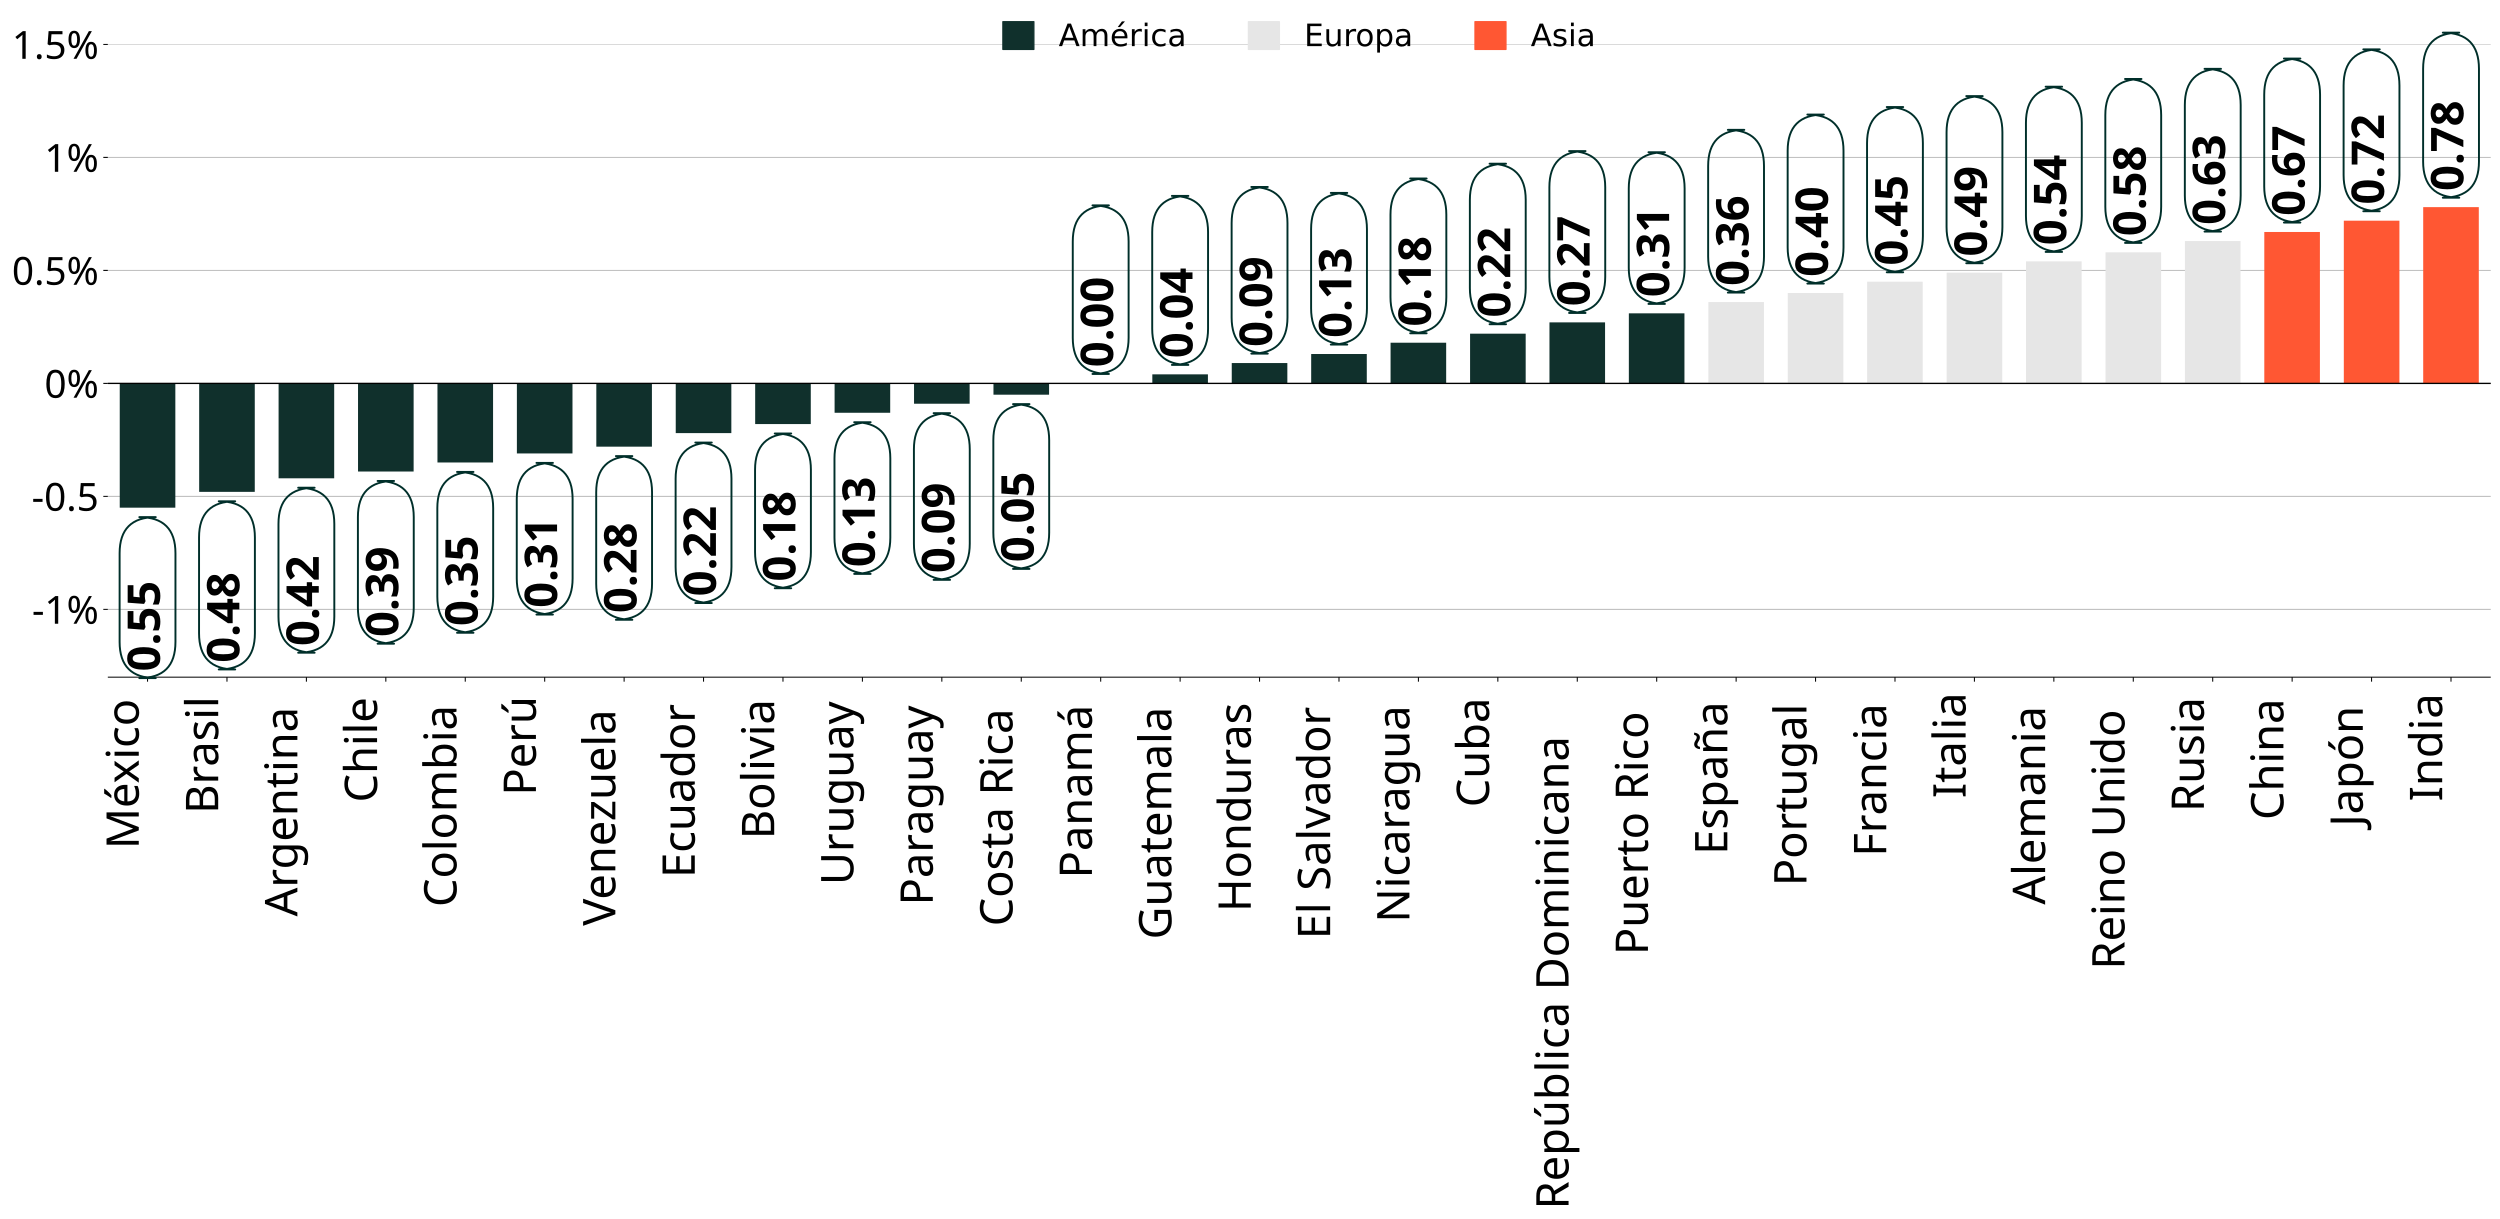
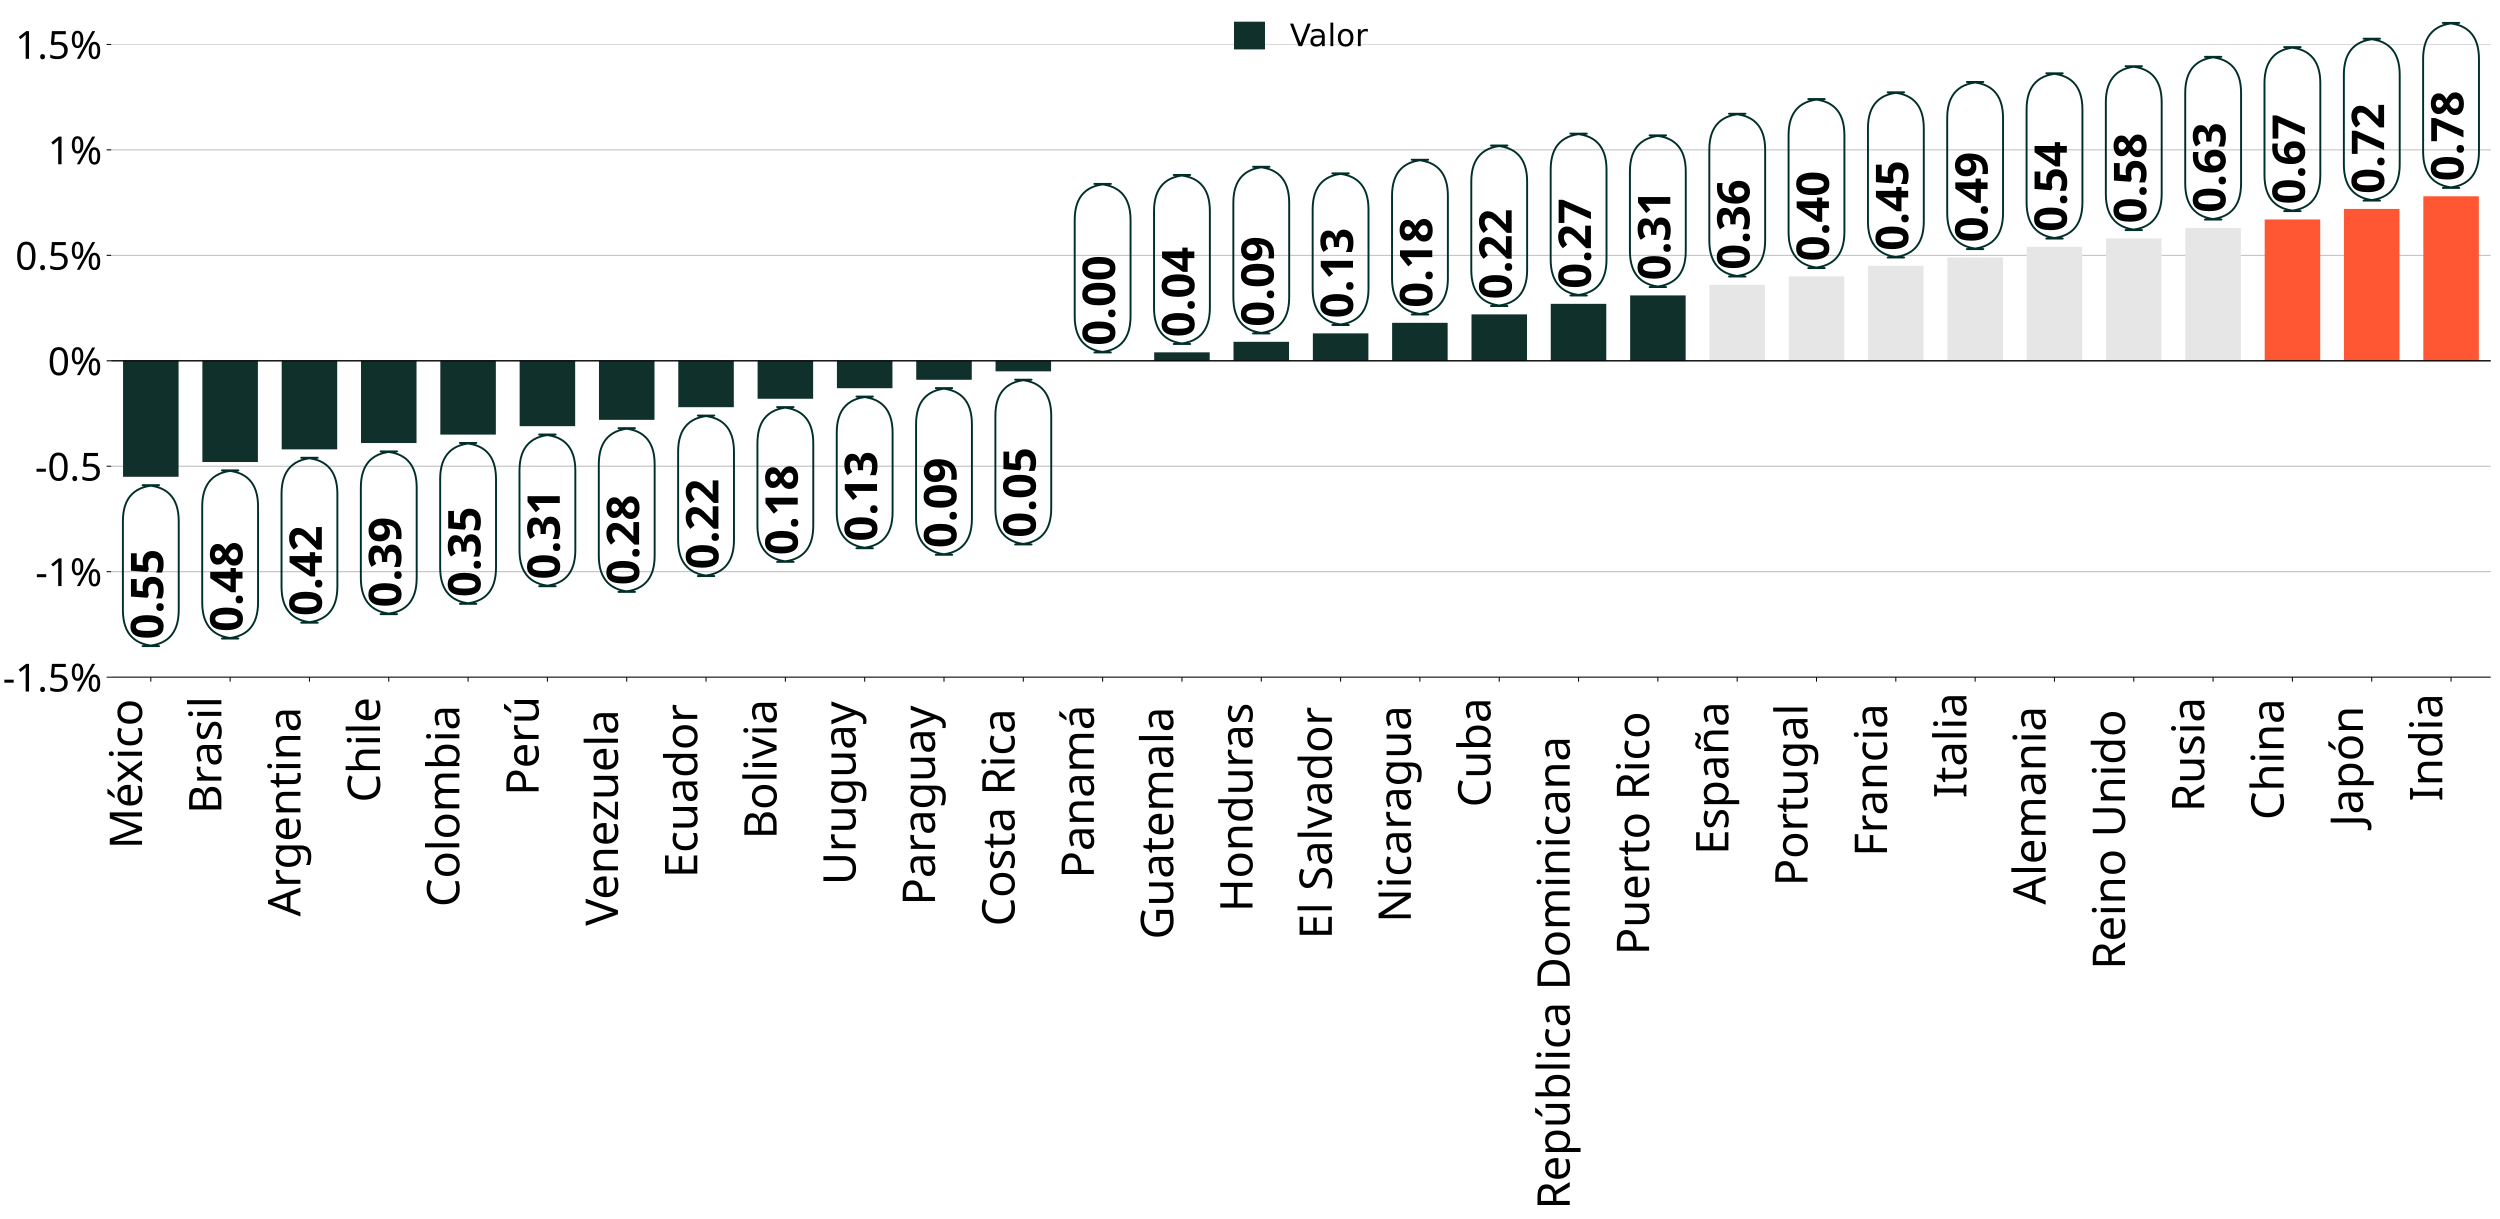
<svg xmlns="http://www.w3.org/2000/svg" xmlns:xlink="http://www.w3.org/1999/xlink" width="1936.8pt" height="944.15pt" version="1.1" viewBox="0 0 1936.8 944.15">
  <defs>
    <style type="text/css">*{stroke-linejoin: round; stroke-linecap: butt}</style>
  </defs>
  <path d="m0 944.15h1936.8v-944.15h-1936.8v944.15z" opacity="0" />
-   <path d="m83.533 524.61h1846.1v-490.19h-1846.1v490.19z" opacity="0" />
+   <path d="m86.111 524.61h1843.5v-490.19h-1843.5v490.19z" opacity="0" />
  <defs>
    <path id="b" d="m0 0v3.5" stroke="#000" stroke-width=".8" />
  </defs>
-   <use x="114.301" y="524.61" stroke="#000000" stroke-width=".8" xlink:href="#b" />
-   <text transform="translate(107.51 657.75) rotate(-90)" font-family="'Montserrat'" font-size="35px" font-weight="500">México</text>
-   <use x="175.836" y="524.61" stroke="#000000" stroke-width=".8" xlink:href="#b" />
-   <text transform="translate(169.04 630.45) rotate(-90)" font-family="'Montserrat'" font-size="35px" font-weight="500">Brasil</text>
-   <use x="237.372" y="524.61" stroke="#000000" stroke-width=".8" xlink:href="#b" />
-   <text transform="translate(230.37 710.01) rotate(-90)" font-family="'Montserrat'" font-size="35px" font-weight="500">Argentina</text>
-   <use x="298.908" y="524.61" stroke="#000000" stroke-width=".8" xlink:href="#b" />
-   <text transform="translate(292.12 621.7) rotate(-90)" font-family="'Montserrat'" font-size="35px" font-weight="500">Chile</text>
-   <use x="360.443" y="524.61" stroke="#000000" stroke-width=".8" xlink:href="#b" />
-   <text transform="translate(353.65 702.69) rotate(-90)" font-family="'Montserrat'" font-size="35px" font-weight="500">Colombia</text>
-   <use x="421.979" y="524.61" stroke="#000000" stroke-width=".8" xlink:href="#b" />
-   <text transform="translate(415.19 616.35) rotate(-90)" font-family="'Montserrat'" font-size="35px" font-weight="500">Perú</text>
-   <use x="483.515" y="524.61" stroke="#000000" stroke-width=".8" xlink:href="#b" />
-   <text transform="translate(476.72 717.25) rotate(-90)" font-family="'Montserrat'" font-size="35px" font-weight="500">Venezuela</text>
-   <use x="545.05" y="524.61" stroke="#000000" stroke-width=".8" xlink:href="#b" />
-   <text transform="translate(538.26 680.11) rotate(-90)" font-family="'Montserrat'" font-size="35px" font-weight="500">Ecuador</text>
-   <use x="606.586" y="524.61" stroke="#000000" stroke-width=".8" xlink:href="#b" />
-   <text transform="translate(599.79 650.13) rotate(-90)" font-family="'Montserrat'" font-size="35px" font-weight="500">Bolivia</text>
-   <use x="668.122" y="524.61" stroke="#000000" stroke-width=".8" xlink:href="#b" />
-   <text transform="translate(661.12 685.68) rotate(-90)" font-family="'Montserrat'" font-size="35px" font-weight="500">Uruguay</text>
-   <use x="729.657" y="524.61" stroke="#000000" stroke-width=".8" xlink:href="#b" />
-   <text transform="translate(722.66 701.43) rotate(-90)" font-family="'Montserrat'" font-size="35px" font-weight="500">Paraguay</text>
-   <use x="791.193" y="524.61" stroke="#000000" stroke-width=".8" xlink:href="#b" />
-   <text transform="translate(784.4 717.64) rotate(-90)" font-family="'Montserrat'" font-size="35px" font-weight="500">Costa Rica</text>
-   <use x="852.729" y="524.61" stroke="#000000" stroke-width=".8" xlink:href="#b" />
-   <text transform="translate(845.94 680.5) rotate(-90)" font-family="'Montserrat'" font-size="35px" font-weight="500">Panamá</text>
-   <use x="914.264" y="524.61" stroke="#000000" stroke-width=".8" xlink:href="#b" />
-   <text transform="translate(907.47 727.79) rotate(-90)" font-family="'Montserrat'" font-size="35px" font-weight="500">Guatemala</text>
-   <use x="975.8" y="524.61" stroke="#000000" stroke-width=".8" xlink:href="#b" />
-   <text transform="translate(969.01 706.47) rotate(-90)" font-family="'Montserrat'" font-size="35px" font-weight="500">Honduras</text>
-   <use x="1037.336" y="524.61" stroke="#000000" stroke-width=".8" xlink:href="#b" />
-   <text transform="translate(1030.5 727.62) rotate(-90)" font-family="'Montserrat'" font-size="35px" font-weight="500">El Salvador</text>
-   <use x="1098.871" y="524.61" stroke="#000000" stroke-width=".8" xlink:href="#b" />
-   <text transform="translate(1091.9 714.76) rotate(-90)" font-family="'Montserrat'" font-size="35px" font-weight="500">Nicaragua</text>
-   <use x="1160.407" y="524.61" stroke="#000000" stroke-width=".8" xlink:href="#b" />
-   <text transform="translate(1153.6 625.41) rotate(-90)" font-family="'Montserrat'" font-size="35px" font-weight="500">Cuba</text>
-   <use x="1221.943" y="524.61" stroke="#000000" stroke-width=".8" xlink:href="#b" />
-   <text transform="translate(1215.2 936.95) rotate(-90)" font-family="'Montserrat'" font-size="35px" font-weight="500">República Dominicana</text>
-   <use x="1283.478" y="524.61" stroke="#000000" stroke-width=".8" xlink:href="#b" />
-   <text transform="translate(1276.7 739.9) rotate(-90)" font-family="'Montserrat'" font-size="35px" font-weight="500">Puerto Rico</text>
-   <use x="1345.014" y="524.61" stroke="#000000" stroke-width=".8" xlink:href="#b" />
-   <text transform="translate(1338.2 662.15) rotate(-90)" font-family="'Montserrat'" font-size="35px" font-weight="500">España</text>
-   <use x="1406.55" y="524.61" stroke="#000000" stroke-width=".8" xlink:href="#b" />
-   <text transform="translate(1399.5 686.49) rotate(-90)" font-family="'Montserrat'" font-size="35px" font-weight="500">Portugal</text>
-   <use x="1468.085" y="524.61" stroke="#000000" stroke-width=".8" xlink:href="#b" />
-   <text transform="translate(1461.3 663.63) rotate(-90)" font-family="'Montserrat'" font-size="35px" font-weight="500">Francia</text>
-   <use x="1529.621" y="524.61" stroke="#000000" stroke-width=".8" xlink:href="#b" />
-   <text transform="translate(1522.8 618.34) rotate(-90)" font-family="'Montserrat'" font-size="35px" font-weight="500">Italia</text>
-   <use x="1591.157" y="524.61" stroke="#000000" stroke-width=".8" xlink:href="#b" />
-   <text transform="translate(1584.4 700.87) rotate(-90)" font-family="'Montserrat'" font-size="35px" font-weight="500">Alemania</text>
-   <use x="1652.692" y="524.61" stroke="#000000" stroke-width=".8" xlink:href="#b" />
-   <text transform="translate(1645.9 751.1) rotate(-90)" font-family="'Montserrat'" font-size="35px" font-weight="500">Reino Unido</text>
-   <use x="1714.228" y="524.61" stroke="#000000" stroke-width=".8" xlink:href="#b" />
-   <text transform="translate(1707.4 628.98) rotate(-90)" font-family="'Montserrat'" font-size="35px" font-weight="500">Rusia</text>
-   <use x="1775.764" y="524.61" stroke="#000000" stroke-width=".8" xlink:href="#b" />
-   <text transform="translate(1769 635.28) rotate(-90)" font-family="'Montserrat'" font-size="35px" font-weight="500">China</text>
-   <use x="1837.299" y="524.61" stroke="#000000" stroke-width=".8" xlink:href="#b" />
-   <text transform="translate(1830.5 640.42) rotate(-90)" font-family="'Montserrat'" font-size="35px" font-weight="500">Japón</text>
-   <use x="1898.835" y="524.61" stroke="#000000" stroke-width=".8" xlink:href="#b" />
-   <text transform="translate(1892 620.86) rotate(-90)" font-family="'Montserrat'" font-size="35px" font-weight="500">India</text>
-   <path d="m83.533 472.09h1846.1" clip-path="url(#a)" fill="none" stroke="#b9b9b9" stroke-linecap="square" stroke-width=".75" />
+   <use x="116.836" y="524.61" stroke="#000000" stroke-width=".8" xlink:href="#b" />
+   <text transform="translate(110.04 657.75) rotate(-90)" font-family="'Montserrat'" font-size="35px" font-weight="500">México</text>
+   <use x="178.285" y="524.61" stroke="#000000" stroke-width=".8" xlink:href="#b" />
+   <text transform="translate(171.49 630.45) rotate(-90)" font-family="'Montserrat'" font-size="35px" font-weight="500">Brasil</text>
+   <use x="239.735" y="524.61" stroke="#000000" stroke-width=".8" xlink:href="#b" />
+   <text transform="translate(232.74 710.01) rotate(-90)" font-family="'Montserrat'" font-size="35px" font-weight="500">Argentina</text>
+   <use x="301.185" y="524.61" stroke="#000000" stroke-width=".8" xlink:href="#b" />
+   <text transform="translate(294.39 621.7) rotate(-90)" font-family="'Montserrat'" font-size="35px" font-weight="500">Chile</text>
+   <use x="362.634" y="524.61" stroke="#000000" stroke-width=".8" xlink:href="#b" />
+   <text transform="translate(355.84 702.69) rotate(-90)" font-family="'Montserrat'" font-size="35px" font-weight="500">Colombia</text>
+   <use x="424.084" y="524.61" stroke="#000000" stroke-width=".8" xlink:href="#b" />
+   <text transform="translate(417.29 616.35) rotate(-90)" font-family="'Montserrat'" font-size="35px" font-weight="500">Perú</text>
+   <use x="485.534" y="524.61" stroke="#000000" stroke-width=".8" xlink:href="#b" />
+   <text transform="translate(478.74 717.25) rotate(-90)" font-family="'Montserrat'" font-size="35px" font-weight="500">Venezuela</text>
+   <use x="546.983" y="524.61" stroke="#000000" stroke-width=".8" xlink:href="#b" />
+   <text transform="translate(540.19 680.11) rotate(-90)" font-family="'Montserrat'" font-size="35px" font-weight="500">Ecuador</text>
+   <use x="608.433" y="524.61" stroke="#000000" stroke-width=".8" xlink:href="#b" />
+   <text transform="translate(601.64 650.13) rotate(-90)" font-family="'Montserrat'" font-size="35px" font-weight="500">Bolivia</text>
+   <use x="669.883" y="524.61" stroke="#000000" stroke-width=".8" xlink:href="#b" />
+   <text transform="translate(662.88 685.68) rotate(-90)" font-family="'Montserrat'" font-size="35px" font-weight="500">Uruguay</text>
+   <use x="731.332" y="524.61" stroke="#000000" stroke-width=".8" xlink:href="#b" />
+   <text transform="translate(724.33 701.43) rotate(-90)" font-family="'Montserrat'" font-size="35px" font-weight="500">Paraguay</text>
+   <use x="792.782" y="524.61" stroke="#000000" stroke-width=".8" xlink:href="#b" />
+   <text transform="translate(785.99 717.64) rotate(-90)" font-family="'Montserrat'" font-size="35px" font-weight="500">Costa Rica</text>
+   <use x="854.232" y="524.61" stroke="#000000" stroke-width=".8" xlink:href="#b" />
+   <text transform="translate(847.44 680.5) rotate(-90)" font-family="'Montserrat'" font-size="35px" font-weight="500">Panamá</text>
+   <use x="915.681" y="524.61" stroke="#000000" stroke-width=".8" xlink:href="#b" />
+   <text transform="translate(908.89 727.79) rotate(-90)" font-family="'Montserrat'" font-size="35px" font-weight="500">Guatemala</text>
+   <use x="977.131" y="524.61" stroke="#000000" stroke-width=".8" xlink:href="#b" />
+   <text transform="translate(970.34 706.47) rotate(-90)" font-family="'Montserrat'" font-size="35px" font-weight="500">Honduras</text>
+   <use x="1038.581" y="524.61" stroke="#000000" stroke-width=".8" xlink:href="#b" />
+   <text transform="translate(1031.8 727.62) rotate(-90)" font-family="'Montserrat'" font-size="35px" font-weight="500">El Salvador</text>
+   <use x="1100.03" y="524.61" stroke="#000000" stroke-width=".8" xlink:href="#b" />
+   <text transform="translate(1093 714.76) rotate(-90)" font-family="'Montserrat'" font-size="35px" font-weight="500">Nicaragua</text>
+   <use x="1161.48" y="524.61" stroke="#000000" stroke-width=".8" xlink:href="#b" />
+   <text transform="translate(1154.7 625.41) rotate(-90)" font-family="'Montserrat'" font-size="35px" font-weight="500">Cuba</text>
+   <use x="1222.93" y="524.61" stroke="#000000" stroke-width=".8" xlink:href="#b" />
+   <text transform="translate(1216.1 936.95) rotate(-90)" font-family="'Montserrat'" font-size="35px" font-weight="500">República Dominicana</text>
+   <use x="1284.379" y="524.61" stroke="#000000" stroke-width=".8" xlink:href="#b" />
+   <text transform="translate(1277.6 739.9) rotate(-90)" font-family="'Montserrat'" font-size="35px" font-weight="500">Puerto Rico</text>
+   <use x="1345.829" y="524.61" stroke="#000000" stroke-width=".8" xlink:href="#b" />
+   <text transform="translate(1339 662.15) rotate(-90)" font-family="'Montserrat'" font-size="35px" font-weight="500">España</text>
+   <use x="1407.279" y="524.61" stroke="#000000" stroke-width=".8" xlink:href="#b" />
+   <text transform="translate(1400.3 686.49) rotate(-90)" font-family="'Montserrat'" font-size="35px" font-weight="500">Portugal</text>
+   <use x="1468.728" y="524.61" stroke="#000000" stroke-width=".8" xlink:href="#b" />
+   <text transform="translate(1461.9 663.63) rotate(-90)" font-family="'Montserrat'" font-size="35px" font-weight="500">Francia</text>
+   <use x="1530.178" y="524.61" stroke="#000000" stroke-width=".8" xlink:href="#b" />
+   <text transform="translate(1523.4 618.34) rotate(-90)" font-family="'Montserrat'" font-size="35px" font-weight="500">Italia</text>
+   <use x="1591.628" y="524.61" stroke="#000000" stroke-width=".8" xlink:href="#b" />
+   <text transform="translate(1584.8 700.87) rotate(-90)" font-family="'Montserrat'" font-size="35px" font-weight="500">Alemania</text>
+   <use x="1653.077" y="524.61" stroke="#000000" stroke-width=".8" xlink:href="#b" />
+   <text transform="translate(1646.3 751.1) rotate(-90)" font-family="'Montserrat'" font-size="35px" font-weight="500">Reino Unido</text>
+   <use x="1714.527" y="524.61" stroke="#000000" stroke-width=".8" xlink:href="#b" />
+   <text transform="translate(1707.7 628.98) rotate(-90)" font-family="'Montserrat'" font-size="35px" font-weight="500">Rusia</text>
+   <use x="1775.977" y="524.61" stroke="#000000" stroke-width=".8" xlink:href="#b" />
+   <text transform="translate(1769.2 635.28) rotate(-90)" font-family="'Montserrat'" font-size="35px" font-weight="500">China</text>
+   <use x="1837.426" y="524.61" stroke="#000000" stroke-width=".8" xlink:href="#b" />
+   <text transform="translate(1830.6 640.42) rotate(-90)" font-family="'Montserrat'" font-size="35px" font-weight="500">Japón</text>
+   <use x="1898.876" y="524.61" stroke="#000000" stroke-width=".8" xlink:href="#b" />
+   <text transform="translate(1892.1 620.86) rotate(-90)" font-family="'Montserrat'" font-size="35px" font-weight="500">India</text>
+   <path d="m86.111 524.61h1843.5" clip-path="url(#a)" fill="none" stroke="#b9b9b9" stroke-linecap="square" stroke-width=".75" />
  <defs>
    <path id="c" d="m0 0h-3.5" stroke="#000" stroke-width=".8" />
  </defs>
-   <use x="83.533" y="472.09" stroke="#000000" stroke-width=".8" xlink:href="#c" />
-   <text transform="rotate(-0 76.533 483.22)" x="76.533" y="483.22" font-family="'Montserrat'" font-size="30px" font-weight="500" text-anchor="end">-1%</text>
-   <path d="m83.533 384.55h1846.1" clip-path="url(#a)" fill="none" stroke="#b9b9b9" stroke-linecap="square" stroke-width=".75" />
-   <use x="83.533" y="384.555" stroke="#000000" stroke-width=".8" xlink:href="#c" />
-   <text transform="rotate(-0 76.533 395.69)" x="76.533" y="395.685" font-family="'Montserrat'" font-size="30px" font-weight="500" text-anchor="end">-0.5</text>
-   <path d="m83.533 297.02h1846.1" clip-path="url(#a)" fill="none" stroke="#b9b9b9" stroke-linecap="square" stroke-width=".75" />
-   <use x="83.533" y="297.02" stroke="#000000" stroke-width=".8" xlink:href="#c" />
-   <text transform="rotate(-0 76.533 308.15)" x="76.533" y="308.15" font-family="'Montserrat'" font-size="30px" font-weight="500" text-anchor="end">0%</text>
-   <path d="m83.533 209.49h1846.1" clip-path="url(#a)" fill="none" stroke="#b9b9b9" stroke-linecap="square" stroke-width=".75" />
-   <use x="83.533" y="209.485" stroke="#000000" stroke-width=".8" xlink:href="#c" />
-   <text transform="rotate(-0 76.533 220.62)" x="76.533" y="220.616" font-family="'Montserrat'" font-size="30px" font-weight="500" text-anchor="end">0.5%</text>
-   <path d="m83.533 121.95h1846.1" clip-path="url(#a)" fill="none" stroke="#b9b9b9" stroke-linecap="square" stroke-width=".75" />
-   <use x="83.533" y="121.95" stroke="#000000" stroke-width=".8" xlink:href="#c" />
-   <text transform="rotate(-0 76.533 133.08)" x="76.533" y="133.081" font-family="'Montserrat'" font-size="30px" font-weight="500" text-anchor="end">1%</text>
-   <path d="m83.533 34.416h1846.1" clip-path="url(#a)" fill="none" stroke="#b9b9b9" stroke-linecap="square" stroke-width=".75" />
-   <use x="83.533" y="34.416" stroke="#000000" stroke-width=".8" xlink:href="#c" />
-   <text transform="rotate(-0 76.533 45.546)" x="76.533" y="45.546" font-family="'Montserrat'" font-size="30px" font-weight="500" text-anchor="end">1.5%</text>
-   <path d="m92.763 297.02h43.075v96.288h-43.075z" clip-path="url(#a)" fill="#10302c" />
-   <path d="m154.3 297.02h43.075v84.033h-43.075z" clip-path="url(#a)" fill="#10302c" />
-   <path d="m215.83 297.02h43.075v73.529h-43.075z" clip-path="url(#a)" fill="#10302c" />
-   <path d="m277.37 297.02h43.075v68.277h-43.075z" clip-path="url(#a)" fill="#10302c" />
-   <path d="m338.91 297.02h43.075v61.274h-43.075z" clip-path="url(#a)" fill="#10302c" />
-   <path d="m400.44 297.02h43.075v54.272h-43.075z" clip-path="url(#a)" fill="#10302c" />
-   <path d="m461.98 297.02h43.075v49.019h-43.075z" clip-path="url(#a)" fill="#10302c" />
-   <path d="m523.51 297.02h43.075v38.515h-43.075z" clip-path="url(#a)" fill="#10302c" />
-   <path d="m585.05 297.02h43.075v31.513h-43.075z" clip-path="url(#a)" fill="#10302c" />
-   <path d="m646.58 297.02h43.075v22.759h-43.075z" clip-path="url(#a)" fill="#10302c" />
-   <path d="m708.12 297.02h43.075v15.756h-43.075z" clip-path="url(#a)" fill="#10302c" />
-   <path d="m769.66 297.02h43.075v8.754h-43.075z" clip-path="url(#a)" fill="#10302c" />
-   <path d="m892.73 297.02h43.075v-7.003h-43.075z" clip-path="url(#a)" fill="#10302c" />
-   <path d="m954.26 297.02h43.075v-15.756h-43.075z" clip-path="url(#a)" fill="#10302c" />
-   <path d="m1015.8 297.02h43.075v-22.759h-43.075z" clip-path="url(#a)" fill="#10302c" />
-   <path d="m1077.3 297.02h43.075v-31.513h-43.075z" clip-path="url(#a)" fill="#10302c" />
-   <path d="m1138.9 297.02h43.075v-38.515h-43.075z" clip-path="url(#a)" fill="#10302c" />
-   <path d="m1200.4 297.02h43.075v-47.269h-43.075z" clip-path="url(#a)" fill="#10302c" />
-   <path d="m1261.9 297.02h43.075v-54.272h-43.075z" clip-path="url(#a)" fill="#10302c" />
-   <path d="m1323.5 297.02h43.075v-63.025h-43.075z" clip-path="url(#a)" fill="#e6e6e6" />
-   <path d="m1385 297.02h43.075v-70.028h-43.075z" clip-path="url(#a)" fill="#e6e6e6" />
-   <path d="m1446.5 297.02h43.075v-78.781h-43.075z" clip-path="url(#a)" fill="#e6e6e6" />
-   <path d="m1508.1 297.02h43.075v-85.784h-43.075z" clip-path="url(#a)" fill="#e6e6e6" />
-   <path d="m1569.6 297.02h43.075v-94.538h-43.075z" clip-path="url(#a)" fill="#e6e6e6" />
-   <path d="m1631.2 297.02h43.075v-101.54h-43.075z" clip-path="url(#a)" fill="#e6e6e6" />
-   <path d="m1692.7 297.02h43.075v-110.29h-43.075z" clip-path="url(#a)" fill="#e6e6e6" />
-   <path d="m1754.2 297.02h43.075v-117.3h-43.075z" clip-path="url(#a)" fill="#ff5733" />
-   <path d="m1815.8 297.02h43.075v-126.05h-43.075z" clip-path="url(#a)" fill="#ff5733" />
-   <path d="m1877.3 297.02h43.075v-136.55h-43.075z" clip-path="url(#a)" fill="#ff5733" />
-   <path d="m83.533 297.02h1846.1" clip-path="url(#a)" fill="none" stroke="#000" stroke-linecap="square" />
-   <path d="m83.533 524.61h1846.1" fill="none" stroke="#000" stroke-linecap="square" stroke-width=".8" />
-   <path d="m135.93 497.33v-68.704q0-28-28-28h12.737q-28 0-28 28v68.704q0 28 28 28h-12.737q28 0 28-28z" fill="none" stroke="#002f2a" stroke-width="1.5" />
-   <text transform="translate(123.89 520.08) rotate(-90)" font-family="'Montserrat'" font-size="35px" font-weight="700">0.55  </text>
-   <path d="m197.47 490.64v-74.271q0-28-28-28h12.737q-28 0-28 28v74.271q0 28 28 28h-12.737q28 0 28-28z" fill="none" stroke="#002f2a" stroke-width="1.5" />
-   <text transform="translate(185.43 513.39) rotate(-90)" font-family="'Montserrat'" font-size="35px" font-weight="700">0.48  </text>
-   <path d="m259 477.68v-71.821q0-28-28-28h12.737q-28 0-28 28v71.821q0 28 28 28h-12.737q28 0 28-28z" fill="none" stroke="#002f2a" stroke-width="1.5" />
-   <text transform="translate(246.96 500.43) rotate(-90)" font-family="'Montserrat'" font-size="35px" font-weight="700">0.42  </text>
-   <path d="m320.54 470.68v-70.071q0-28-28-28h12.737q-28 0-28 28v70.071q0 28 28 28h-12.737q28 0 28-28z" fill="none" stroke="#002f2a" stroke-width="1.5" />
-   <text transform="translate(308.5 493.43) rotate(-90)" font-family="'Montserrat'" font-size="35px" font-weight="700">0.39  </text>
-   <path d="m382.07 462.21v-68.6q0-28-28-28h12.737q-28 0-28 28v68.6q0 28 28 28h-12.737q28 0 28-28z" fill="none" stroke="#002f2a" stroke-width="1.5" />
-   <text transform="translate(370.03 484.96) rotate(-90)" font-family="'Montserrat'" font-size="35px" font-weight="700">0.35  </text>
-   <path d="m443.61 448.1v-61.496q0-28-28-28h12.737q-28 0-28 28v61.496q0 28 28 28h-12.737q28 0 28-28z" fill="none" stroke="#002f2a" stroke-width="1.5" />
-   <text transform="translate(431.57 470.85) rotate(-90)" font-family="'Montserrat'" font-size="35px" font-weight="700">0.31  </text>
-   <path d="m505.15 452.16v-70.804q0-28-28-28h12.737q-28 0-28 28v70.804q0 28 28 28h-12.737q28 0 28-28z" fill="none" stroke="#002f2a" stroke-width="1.5" />
-   <text transform="translate(493.1 474.91) rotate(-90)" font-family="'Montserrat'" font-size="35px" font-weight="700">0.28  </text>
-   <path d="m566.68 439.2v-68.354q0-28-28-28h12.737q-28 0-28 28v68.354q0 28 28 28h-12.737q28 0 28-28z" fill="none" stroke="#002f2a" stroke-width="1.5" />
-   <text transform="translate(554.64 461.95) rotate(-90)" font-family="'Montserrat'" font-size="35px" font-weight="700">0.22  </text>
-   <path d="m628.22 427.72v-63.875q0-28-28-28h12.737q-28 0-28 28v63.875q0 28 28 28h-12.737q28 0 28-28z" fill="none" stroke="#002f2a" stroke-width="1.5" />
-   <text transform="translate(616.18 450.47) rotate(-90)" font-family="'Montserrat'" font-size="35px" font-weight="700">0.18  </text>
-   <path d="m689.75 416.59v-61.496q0-28-28-28h12.737q-28 0-28 28v61.496q0 28 28 28h-12.737q28 0 28-28z" fill="none" stroke="#002f2a" stroke-width="1.5" />
-   <text transform="translate(677.71 439.34) rotate(-90)" font-family="'Montserrat'" font-size="35px" font-weight="700">0.13  </text>
-   <path d="m751.29 421.21v-73.117q0-28-28-28h12.737q-28 0-28 28v73.117q0 28 28 28h-12.737q28 0 28-28z" fill="none" stroke="#002f2a" stroke-width="1.5" />
-   <text transform="translate(739.25 443.96) rotate(-90)" font-family="'Montserrat'" font-size="35px" font-weight="700">0.09  </text>
-   <path d="m812.82 412.73v-71.646q0-28-28-28h12.737q-28 0-28 28v71.646q0 28 28 28h-12.737q28 0 28-28z" fill="none" stroke="#002f2a" stroke-width="1.5" />
-   <text transform="translate(800.78 435.48) rotate(-90)" font-family="'Montserrat'" font-size="35px" font-weight="700">0.05  </text>
-   <path d="m874.36 261.71v-74.588q0-28-28-28h12.737q-28 0-28 28v74.588q0 28 28 28h-12.737q28 0 28-28z" fill="none" stroke="#002f2a" stroke-width="1.5" />
-   <text transform="translate(862.32 284.46) rotate(-90)" font-family="'Montserrat'" font-size="35px" font-weight="700">0.00  </text>
-   <path d="m935.9 254.7v-74.938q0-28-28-28h12.737q-28 0-28 28v74.938q0 28 28 28h-12.737q28 0 28-28z" fill="none" stroke="#002f2a" stroke-width="1.5" />
-   <text transform="translate(923.85 277.45) rotate(-90)" font-family="'Montserrat'" font-size="35px" font-weight="700">0.04  </text>
-   <path d="m997.43 245.95v-73.117q0-28-28-28h12.737q-28 0-28 28v73.117q0 28 28 28h-12.737q28 0 28-28z" fill="none" stroke="#002f2a" stroke-width="1.5" />
-   <text transform="translate(985.39 268.7) rotate(-90)" font-family="'Montserrat'" font-size="35px" font-weight="700">0.09  </text>
-   <path d="m1059 238.95v-61.496q0-28-28-28h12.737q-28 0-28 28v61.496q0 28 28 28h-12.737q28 0 28-28z" fill="none" stroke="#002f2a" stroke-width="1.5" />
-   <text transform="translate(1046.9 261.7) rotate(-90)" font-family="'Montserrat'" font-size="35px" font-weight="700">0.13  </text>
-   <path d="m1120.5 230.19v-63.875q0-28-28-28h12.737q-28 0-28 28v63.875q0 28 28 28h-12.737q28 0 28-28z" fill="none" stroke="#002f2a" stroke-width="1.5" />
-   <text transform="translate(1108.5 252.94) rotate(-90)" font-family="'Montserrat'" font-size="35px" font-weight="700">0.18  </text>
-   <path d="m1182 223.19v-68.354q0-28-28-28h12.737q-28 0-28 28v68.354q0 28 28 28h-12.737q28 0 28-28z" fill="none" stroke="#002f2a" stroke-width="1.5" />
-   <text transform="translate(1170 245.94) rotate(-90)" font-family="'Montserrat'" font-size="35px" font-weight="700">0.22  </text>
-   <path d="m1243.6 214.44v-69.404q0-28-28-28h12.737q-28 0-28 28v69.404q0 28 28 28h-12.737q28 0 28-28z" fill="none" stroke="#002f2a" stroke-width="1.5" />
-   <text transform="translate(1231.5 237.19) rotate(-90)" font-family="'Montserrat'" font-size="35px" font-weight="700">0.27  </text>
-   <path d="m1305.1 207.44v-61.496q0-28-28-28h12.737q-28 0-28 28v61.496q0 28 28 28h-12.737q28 0 28-28z" fill="none" stroke="#002f2a" stroke-width="1.5" />
-   <text transform="translate(1293.1 230.19) rotate(-90)" font-family="'Montserrat'" font-size="35px" font-weight="700">0.31  </text>
-   <path d="m1366.6 198.68v-70.071q0-28-28-28h12.737q-28 0-28 28v70.071q0 28 28 28h-12.737q28 0 28-28z" fill="none" stroke="#002f2a" stroke-width="1.5" />
-   <text transform="translate(1354.6 221.43) rotate(-90)" font-family="'Montserrat'" font-size="35px" font-weight="700">0.36  </text>
-   <path d="m1428.2 191.68v-74.938q0-28-28-28h12.737q-28 0-28 28v74.938q0 28 28 28h-12.737q28 0 28-28z" fill="none" stroke="#002f2a" stroke-width="1.5" />
-   <text transform="translate(1416.1 214.43) rotate(-90)" font-family="'Montserrat'" font-size="35px" font-weight="700">0.40  </text>
-   <path d="m1489.7 182.93v-71.996q0-28-28-28h12.737q-28 0-28 28v71.996q0 28 28 28h-12.737q28 0 28-28z" fill="none" stroke="#002f2a" stroke-width="1.5" />
-   <text transform="translate(1477.7 205.68) rotate(-90)" font-family="'Montserrat'" font-size="35px" font-weight="700">0.45  </text>
-   <path d="m1551.3 175.92v-73.467q0-28-28-28h12.737q-28 0-28 28v73.467q0 28 28 28h-12.737q28 0 28-28z" fill="none" stroke="#002f2a" stroke-width="1.5" />
-   <text transform="translate(1539.2 198.67) rotate(-90)" font-family="'Montserrat'" font-size="35px" font-weight="700">0.49  </text>
-   <path d="m1612.8 167.17v-71.996q0-28-28-28h12.737q-28 0-28 28v71.996q0 28 28 28h-12.737q28 0 28-28z" fill="none" stroke="#002f2a" stroke-width="1.5" />
-   <text transform="translate(1600.7 189.92) rotate(-90)" font-family="'Montserrat'" font-size="35px" font-weight="700">0.54  </text>
-   <path d="m1674.3 160.17v-70.979q0-28-28-28h12.737q-28 0-28 28v70.979q0 28 28 28h-12.737q28 0 28-28z" fill="none" stroke="#002f2a" stroke-width="1.5" />
-   <text transform="translate(1662.3 182.92) rotate(-90)" font-family="'Montserrat'" font-size="35px" font-weight="700">0.58  </text>
-   <path d="m1735.9 151.41v-70.071q0-28-28-28h12.737q-28 0-28 28v70.071q0 28 28 28h-12.737q28 0 28-28z" fill="none" stroke="#002f2a" stroke-width="1.5" />
-   <text transform="translate(1723.8 174.16) rotate(-90)" font-family="'Montserrat'" font-size="35px" font-weight="700">0.63  </text>
-   <path d="m1797.4 144.41v-71.05q0-28-28-28h12.737q-28 0-28 28v71.05q0 28 28 28h-12.737q28 0 28-28z" fill="none" stroke="#002f2a" stroke-width="1.5" />
-   <text transform="translate(1785.4 167.16) rotate(-90)" font-family="'Montserrat'" font-size="35px" font-weight="700">0.67  </text>
-   <path d="m1858.9 135.66v-69.404q0-28-28-28h12.737q-28 0-28 28v69.404q0 28 28 28h-12.737q28 0 28-28z" fill="none" stroke="#002f2a" stroke-width="1.5" />
-   <text transform="translate(1846.9 158.41) rotate(-90)" font-family="'Montserrat'" font-size="35px" font-weight="700">0.72  </text>
-   <path d="m1920.5 125.15v-71.854q0-28-28-28h12.737q-28 0-28 28v71.854q0 28 28 28h-12.737q28 0 28-28z" fill="none" stroke="#002f2a" stroke-width="1.5" />
-   <text transform="translate(1908.4 147.9) rotate(-90)" font-family="'Montserrat'" font-size="35px" font-weight="700">0.78  </text>
-   <path d="m776.96 38.28h24v-21.48h-24z" fill="#10302c" stroke="#10302c" />
-   <text transform="rotate(-0 820.16 35.76)" x="820.155" y="35.76" font-family="'DejaVu Sans', 'Bitstream Vera Sans', 'Computer Modern Sans Serif', 'Lucida Grande', 'Verdana', 'Geneva', 'Lucid', 'Arial', 'Helvetica', 'Avant Garde', sans-serif" font-size="24px">América</text>
-   <path d="m967.16 38.28h24v-21.48h-24z" fill="#e6e6e6" stroke="#e6e6e6" />
-   <text transform="rotate(-0 1010.4 35.76)" x="1010.355" y="35.76" font-family="'DejaVu Sans', 'Bitstream Vera Sans', 'Computer Modern Sans Serif', 'Lucida Grande', 'Verdana', 'Geneva', 'Lucid', 'Arial', 'Helvetica', 'Avant Garde', sans-serif" font-size="24px">Europa</text>
-   <path d="m1142.7 38.28h24v-21.48h-24z" fill="#ff5733" stroke="#ff5733" />
-   <text transform="rotate(-0 1185.9 35.76)" x="1185.885" y="35.76" font-family="'DejaVu Sans', 'Bitstream Vera Sans', 'Computer Modern Sans Serif', 'Lucida Grande', 'Verdana', 'Geneva', 'Lucid', 'Arial', 'Helvetica', 'Avant Garde', sans-serif" font-size="24px">Asia</text>
+   <use x="86.111" y="524.61" stroke="#000000" stroke-width=".8" xlink:href="#c" />
+   <text transform="rotate(-0 79.111 535.74)" x="79.111" y="535.741" font-family="'Montserrat'" font-size="30px" font-weight="500" text-anchor="end">-1.5%</text>
+   <path d="m86.111 442.91h1843.5" clip-path="url(#a)" fill="none" stroke="#b9b9b9" stroke-linecap="square" stroke-width=".75" />
+   <use x="86.111" y="442.911" stroke="#000000" stroke-width=".8" xlink:href="#c" />
+   <text transform="rotate(-0 79.111 454.04)" x="79.111" y="454.042" font-family="'Montserrat'" font-size="30px" font-weight="500" text-anchor="end">-1%</text>
+   <path d="m86.111 361.21h1843.5" clip-path="url(#a)" fill="none" stroke="#b9b9b9" stroke-linecap="square" stroke-width=".75" />
+   <use x="86.111" y="361.212" stroke="#000000" stroke-width=".8" xlink:href="#c" />
+   <text transform="rotate(-0 79.111 372.34)" x="79.111" y="372.343" font-family="'Montserrat'" font-size="30px" font-weight="500" text-anchor="end">-0.5</text>
+   <path d="m86.111 279.51h1843.5" clip-path="url(#a)" fill="none" stroke="#b9b9b9" stroke-linecap="square" stroke-width=".75" />
+   <use x="86.111" y="279.513" stroke="#000000" stroke-width=".8" xlink:href="#c" />
+   <text transform="rotate(-0 79.111 290.64)" x="79.111" y="290.643" font-family="'Montserrat'" font-size="30px" font-weight="500" text-anchor="end">0%</text>
+   <path d="m86.111 197.81h1843.5" clip-path="url(#a)" fill="none" stroke="#b9b9b9" stroke-linecap="square" stroke-width=".75" />
+   <use x="86.111" y="197.814" stroke="#000000" stroke-width=".8" xlink:href="#c" />
+   <text transform="rotate(-0 79.111 208.94)" x="79.111" y="208.944" font-family="'Montserrat'" font-size="30px" font-weight="500" text-anchor="end">0.5%</text>
+   <path d="m86.111 116.11h1843.5" clip-path="url(#a)" fill="none" stroke="#b9b9b9" stroke-linecap="square" stroke-width=".75" />
+   <use x="86.111" y="116.115" stroke="#000000" stroke-width=".8" xlink:href="#c" />
+   <text transform="rotate(-0 79.111 127.25)" x="79.111" y="127.245" font-family="'Montserrat'" font-size="30px" font-weight="500" text-anchor="end">1%</text>
+   <path d="m86.111 34.416h1843.5" clip-path="url(#a)" fill="none" stroke="#b9b9b9" stroke-linecap="square" stroke-width=".75" />
+   <use x="86.111" y="34.416" stroke="#000000" stroke-width=".8" xlink:href="#c" />
+   <text transform="rotate(-0 79.111 45.546)" x="79.111" y="45.546" font-family="'Montserrat'" font-size="30px" font-weight="500" text-anchor="end">1.5%</text>
+   <path d="m95.328 279.51h43.015v89.869h-43.015z" clip-path="url(#a)" fill="#10302c" />
+   <path d="m156.78 279.51h43.015v78.431h-43.015z" clip-path="url(#a)" fill="#10302c" />
+   <path d="m218.23 279.51h43.015v68.627h-43.015z" clip-path="url(#a)" fill="#10302c" />
+   <path d="m279.68 279.51h43.015v63.725h-43.015z" clip-path="url(#a)" fill="#10302c" />
+   <path d="m341.13 279.51h43.015v57.189h-43.015z" clip-path="url(#a)" fill="#10302c" />
+   <path d="m402.58 279.51h43.015v50.653h-43.015z" clip-path="url(#a)" fill="#10302c" />
+   <path d="m464.03 279.51h43.015v45.752h-43.015z" clip-path="url(#a)" fill="#10302c" />
+   <path d="m525.48 279.51h43.015v35.948h-43.015z" clip-path="url(#a)" fill="#10302c" />
+   <path d="m586.93 279.51h43.015v29.412h-43.015z" clip-path="url(#a)" fill="#10302c" />
+   <path d="m648.38 279.51h43.015v21.242h-43.015z" clip-path="url(#a)" fill="#10302c" />
+   <path d="m709.83 279.51h43.015v14.706h-43.015z" clip-path="url(#a)" fill="#10302c" />
+   <path d="m771.27 279.51h43.015v8.17h-43.015z" clip-path="url(#a)" fill="#10302c" />
+   <path d="m894.17 279.51h43.015v-6.536h-43.015z" clip-path="url(#a)" fill="#10302c" />
+   <path d="m955.62 279.51h43.015v-14.706h-43.015z" clip-path="url(#a)" fill="#10302c" />
+   <path d="m1017.1 279.51h43.015v-21.242h-43.015z" clip-path="url(#a)" fill="#10302c" />
+   <path d="m1078.5 279.51h43.015v-29.412h-43.015z" clip-path="url(#a)" fill="#10302c" />
+   <path d="m1140 279.51h43.015v-35.948h-43.015z" clip-path="url(#a)" fill="#10302c" />
+   <path d="m1201.4 279.51h43.015v-44.118h-43.015z" clip-path="url(#a)" fill="#10302c" />
+   <path d="m1262.9 279.51h43.015v-50.653h-43.015z" clip-path="url(#a)" fill="#10302c" />
+   <path d="m1324.3 279.51h43.015v-58.823h-43.015z" clip-path="url(#a)" fill="#e6e6e6" />
+   <path d="m1385.8 279.51h43.015v-65.359h-43.015z" clip-path="url(#a)" fill="#e6e6e6" />
+   <path d="m1447.2 279.51h43.015v-73.529h-43.015z" clip-path="url(#a)" fill="#e6e6e6" />
+   <path d="m1508.7 279.51h43.015v-80.065h-43.015z" clip-path="url(#a)" fill="#e6e6e6" />
+   <path d="m1570.1 279.51h43.015v-88.235h-43.015z" clip-path="url(#a)" fill="#e6e6e6" />
+   <path d="m1631.6 279.51h43.015v-94.771h-43.015z" clip-path="url(#a)" fill="#e6e6e6" />
+   <path d="m1693 279.51h43.015v-102.94h-43.015z" clip-path="url(#a)" fill="#e6e6e6" />
+   <path d="m1754.5 279.51h43.015v-109.48h-43.015z" clip-path="url(#a)" fill="#ff5733" />
+   <path d="m1815.9 279.51h43.015v-117.65h-43.015z" clip-path="url(#a)" fill="#ff5733" />
+   <path d="m1877.4 279.51h43.015v-127.45h-43.015z" clip-path="url(#a)" fill="#ff5733" />
+   <path d="m86.111 279.51h1843.5" clip-path="url(#a)" fill="none" stroke="#000" stroke-linecap="square" />
+   <path d="m86.111 524.61h1843.5" fill="none" stroke="#000" stroke-linecap="square" stroke-width=".8" />
+   <path d="m138.47 472.56v-68.704q0-28-28-28h12.737q-28 0-28 28v68.704q0 28 28 28h-12.737q28 0 28-28z" fill="none" stroke="#002f2a" stroke-width="1.5" />
+   <text transform="translate(126.43 495.31) rotate(-90)" font-family="'Montserrat'" font-size="35px" font-weight="700">0.55  </text>
+   <path d="m199.92 466.69v-74.271q0-28-28-28h12.737q-28 0-28 28v74.271q0 28 28 28h-12.737q28 0 28-28z" fill="none" stroke="#002f2a" stroke-width="1.5" />
+   <text transform="translate(187.87 489.44) rotate(-90)" font-family="'Montserrat'" font-size="35px" font-weight="700">0.48  </text>
+   <path d="m261.37 454.44v-71.821q0-28-28-28h12.737q-28 0-28 28v71.821q0 28 28 28h-12.737q28 0 28-28z" fill="none" stroke="#002f2a" stroke-width="1.5" />
+   <text transform="translate(249.32 477.19) rotate(-90)" font-family="'Montserrat'" font-size="35px" font-weight="700">0.42  </text>
+   <path d="m322.82 447.78v-70.071q0-28-28-28h12.737q-28 0-28 28v70.071q0 28 28 28h-12.737q28 0 28-28z" fill="none" stroke="#002f2a" stroke-width="1.5" />
+   <text transform="translate(310.77 470.53) rotate(-90)" font-family="'Montserrat'" font-size="35px" font-weight="700">0.39  </text>
+   <path d="m384.27 439.78v-68.6q0-28-28-28h12.737q-28 0-28 28v68.6q0 28 28 28h-12.737q28 0 28-28z" fill="none" stroke="#002f2a" stroke-width="1.5" />
+   <text transform="translate(372.22 462.53) rotate(-90)" font-family="'Montserrat'" font-size="35px" font-weight="700">0.35  </text>
+   <path d="m445.72 426.14v-61.496q0-28-28-28h12.737q-28 0-28 28v61.496q0 28 28 28h-12.737q28 0 28-28z" fill="none" stroke="#002f2a" stroke-width="1.5" />
+   <text transform="translate(433.67 448.89) rotate(-90)" font-family="'Montserrat'" font-size="35px" font-weight="700">0.31  </text>
+   <path d="m507.17 430.54v-70.804q0-28-28-28h12.737q-28 0-28 28v70.804q0 28 28 28h-12.737q28 0 28-28z" fill="none" stroke="#002f2a" stroke-width="1.5" />
+   <text transform="translate(495.12 453.29) rotate(-90)" font-family="'Montserrat'" font-size="35px" font-weight="700">0.28  </text>
+   <path d="m568.62 418.29v-68.354q0-28-28-28h12.737q-28 0-28 28v68.354q0 28 28 28h-12.737q28 0 28-28z" fill="none" stroke="#002f2a" stroke-width="1.5" />
+   <text transform="translate(556.57 441.04) rotate(-90)" font-family="'Montserrat'" font-size="35px" font-weight="700">0.22  </text>
+   <path d="m630.06 407.28v-63.875q0-28-28-28h12.737q-28 0-28 28v63.875q0 28 28 28h-12.737q28 0 28-28z" fill="none" stroke="#002f2a" stroke-width="1.5" />
+   <text transform="translate(618.02 430.03) rotate(-90)" font-family="'Montserrat'" font-size="35px" font-weight="700">0.18  </text>
+   <path d="m691.51 396.73v-61.496q0-28-28-28h12.737q-28 0-28 28v61.496q0 28 28 28h-12.737q28 0 28-28z" fill="none" stroke="#002f2a" stroke-width="1.5" />
+   <text transform="translate(679.47 419.48) rotate(-90)" font-family="'Montserrat'" font-size="35px" font-weight="700">0.13  </text>
+   <path d="m752.96 401.81v-73.117q0-28-28-28h12.737q-28 0-28 28v73.117q0 28 28 28h-12.737q28 0 28-28z" fill="none" stroke="#002f2a" stroke-width="1.5" />
+   <text transform="translate(740.92 424.56) rotate(-90)" font-family="'Montserrat'" font-size="35px" font-weight="700">0.09  </text>
+   <path d="m814.41 393.8v-71.646q0-28-28-28h12.737q-28 0-28 28v71.646q0 28 28 28h-12.737q28 0 28-28z" fill="none" stroke="#002f2a" stroke-width="1.5" />
+   <text transform="translate(802.37 416.55) rotate(-90)" font-family="'Montserrat'" font-size="35px" font-weight="700">0.05  </text>
+   <path d="m875.86 245.04v-74.588q0-28-28-28h12.737q-28 0-28 28v74.588q0 28 28 28h-12.737q28 0 28-28z" fill="none" stroke="#002f2a" stroke-width="1.5" />
+   <text transform="translate(863.82 267.79) rotate(-90)" font-family="'Montserrat'" font-size="35px" font-weight="700">0.00  </text>
+   <path d="m937.31 238.5v-74.938q0-28-28-28h12.737q-28 0-28 28v74.938q0 28 28 28h-12.737q28 0 28-28z" fill="none" stroke="#002f2a" stroke-width="1.5" />
+   <text transform="translate(925.27 261.25) rotate(-90)" font-family="'Montserrat'" font-size="35px" font-weight="700">0.04  </text>
+   <path d="m998.76 230.33v-73.117q0-28-28-28h12.737q-28 0-28 28v73.117q0 28 28 28h-12.737q28 0 28-28z" fill="none" stroke="#002f2a" stroke-width="1.5" />
+   <text transform="translate(986.72 253.08) rotate(-90)" font-family="'Montserrat'" font-size="35px" font-weight="700">0.09  </text>
+   <path d="m1060.2 223.8v-61.496q0-28-28-28h12.737q-28 0-28 28v61.496q0 28 28 28h-12.737q28 0 28-28z" fill="none" stroke="#002f2a" stroke-width="1.5" />
+   <text transform="translate(1048.2 246.55) rotate(-90)" font-family="'Montserrat'" font-size="35px" font-weight="700">0.13  </text>
+   <path d="m1121.7 215.63v-63.875q0-28-28-28h12.737q-28 0-28 28v63.875q0 28 28 28h-12.737q28 0 28-28z" fill="none" stroke="#002f2a" stroke-width="1.5" />
+   <text transform="translate(1109.6 238.38) rotate(-90)" font-family="'Montserrat'" font-size="35px" font-weight="700">0.18  </text>
+   <path d="m1183.1 209.09v-68.354q0-28-28-28h12.737q-28 0-28 28v68.354q0 28 28 28h-12.737q28 0 28-28z" fill="none" stroke="#002f2a" stroke-width="1.5" />
+   <text transform="translate(1171.1 231.84) rotate(-90)" font-family="'Montserrat'" font-size="35px" font-weight="700">0.22  </text>
+   <path d="m1244.6 200.92v-69.404q0-28-28-28h12.737q-28 0-28 28v69.404q0 28 28 28h-12.737q28 0 28-28z" fill="none" stroke="#002f2a" stroke-width="1.5" />
+   <text transform="translate(1232.5 223.67) rotate(-90)" font-family="'Montserrat'" font-size="35px" font-weight="700">0.27  </text>
+   <path d="m1306 194.38v-61.496q0-28-28-28h12.737q-28 0-28 28v61.496q0 28 28 28h-12.737q28 0 28-28z" fill="none" stroke="#002f2a" stroke-width="1.5" />
+   <text transform="translate(1294 217.13) rotate(-90)" font-family="'Montserrat'" font-size="35px" font-weight="700">0.31  </text>
+   <path d="m1367.5 186.21v-70.071q0-28-28-28h12.737q-28 0-28 28v70.071q0 28 28 28h-12.737q28 0 28-28z" fill="none" stroke="#002f2a" stroke-width="1.5" />
+   <text transform="translate(1355.4 208.96) rotate(-90)" font-family="'Montserrat'" font-size="35px" font-weight="700">0.36  </text>
+   <path d="m1428.9 179.68v-74.938q0-28-28-28h12.737q-28 0-28 28v74.938q0 28 28 28h-12.737q28 0 28-28z" fill="none" stroke="#002f2a" stroke-width="1.5" />
+   <text transform="translate(1416.9 202.43) rotate(-90)" font-family="'Montserrat'" font-size="35px" font-weight="700">0.40  </text>
+   <path d="m1490.4 171.51v-71.996q0-28-28-28h12.737q-28 0-28 28v71.996q0 28 28 28h-12.737q28 0 28-28z" fill="none" stroke="#002f2a" stroke-width="1.5" />
+   <text transform="translate(1478.3 194.26) rotate(-90)" font-family="'Montserrat'" font-size="35px" font-weight="700">0.45  </text>
+   <path d="m1551.8 164.97v-73.467q0-28-28-28h12.737q-28 0-28 28v73.467q0 28 28 28h-12.737q28 0 28-28z" fill="none" stroke="#002f2a" stroke-width="1.5" />
+   <text transform="translate(1539.8 187.72) rotate(-90)" font-family="'Montserrat'" font-size="35px" font-weight="700">0.49  </text>
+   <path d="m1613.3 156.8v-71.996q0-28-28-28h12.737q-28 0-28 28v71.996q0 28 28 28h-12.737q28 0 28-28z" fill="none" stroke="#002f2a" stroke-width="1.5" />
+   <text transform="translate(1601.2 179.55) rotate(-90)" font-family="'Montserrat'" font-size="35px" font-weight="700">0.54  </text>
+   <path d="m1674.7 150.27v-70.979q0-28-28-28h12.737q-28 0-28 28v70.979q0 28 28 28h-12.737q28 0 28-28z" fill="none" stroke="#002f2a" stroke-width="1.5" />
+   <text transform="translate(1662.7 173.02) rotate(-90)" font-family="'Montserrat'" font-size="35px" font-weight="700">0.58  </text>
+   <path d="m1736.2 142.1v-70.071q0-28-28-28h12.737q-28 0-28 28v70.071q0 28 28 28h-12.737q28 0 28-28z" fill="none" stroke="#002f2a" stroke-width="1.5" />
+   <text transform="translate(1724.1 164.85) rotate(-90)" font-family="'Montserrat'" font-size="35px" font-weight="700">0.63  </text>
+   <path d="m1797.6 135.56v-71.05q0-28-28-28h12.737q-28 0-28 28v71.05q0 28 28 28h-12.737q28 0 28-28z" fill="none" stroke="#002f2a" stroke-width="1.5" />
+   <text transform="translate(1785.6 158.31) rotate(-90)" font-family="'Montserrat'" font-size="35px" font-weight="700">0.67  </text>
+   <path d="m1859.1 127.39v-69.404q0-28-28-28h12.737q-28 0-28 28v69.404q0 28 28 28h-12.737q28 0 28-28z" fill="none" stroke="#002f2a" stroke-width="1.5" />
+   <text transform="translate(1847 150.14) rotate(-90)" font-family="'Montserrat'" font-size="35px" font-weight="700">0.72  </text>
+   <path d="m1920.5 117.59v-71.854q0-28-28-28h12.737q-28 0-28 28v71.854q0 28 28 28h-12.737q28 0 28-28z" fill="none" stroke="#002f2a" stroke-width="1.5" />
+   <text transform="translate(1908.5 140.34) rotate(-90)" font-family="'Montserrat'" font-size="35px" font-weight="700">0.78  </text>
+   <path d="m956.01 38.28h24v-21.48h-24z" fill="#10302c" />
+   <text transform="rotate(-0 999.21 35.76)" x="999.214" y="35.76" font-family="'DejaVu Sans', 'Bitstream Vera Sans', 'Computer Modern Sans Serif', 'Lucida Grande', 'Verdana', 'Geneva', 'Lucid', 'Arial', 'Helvetica', 'Avant Garde', sans-serif" font-size="24px">Valor</text>
  <defs>
    <clipPath id="a">
-       <rect x="83.533" y="34.416" width="1846.1" height="490.19" />
+       <rect x="86.111" y="34.416" width="1843.5" height="490.19" />
    </clipPath>
  </defs>
</svg>
